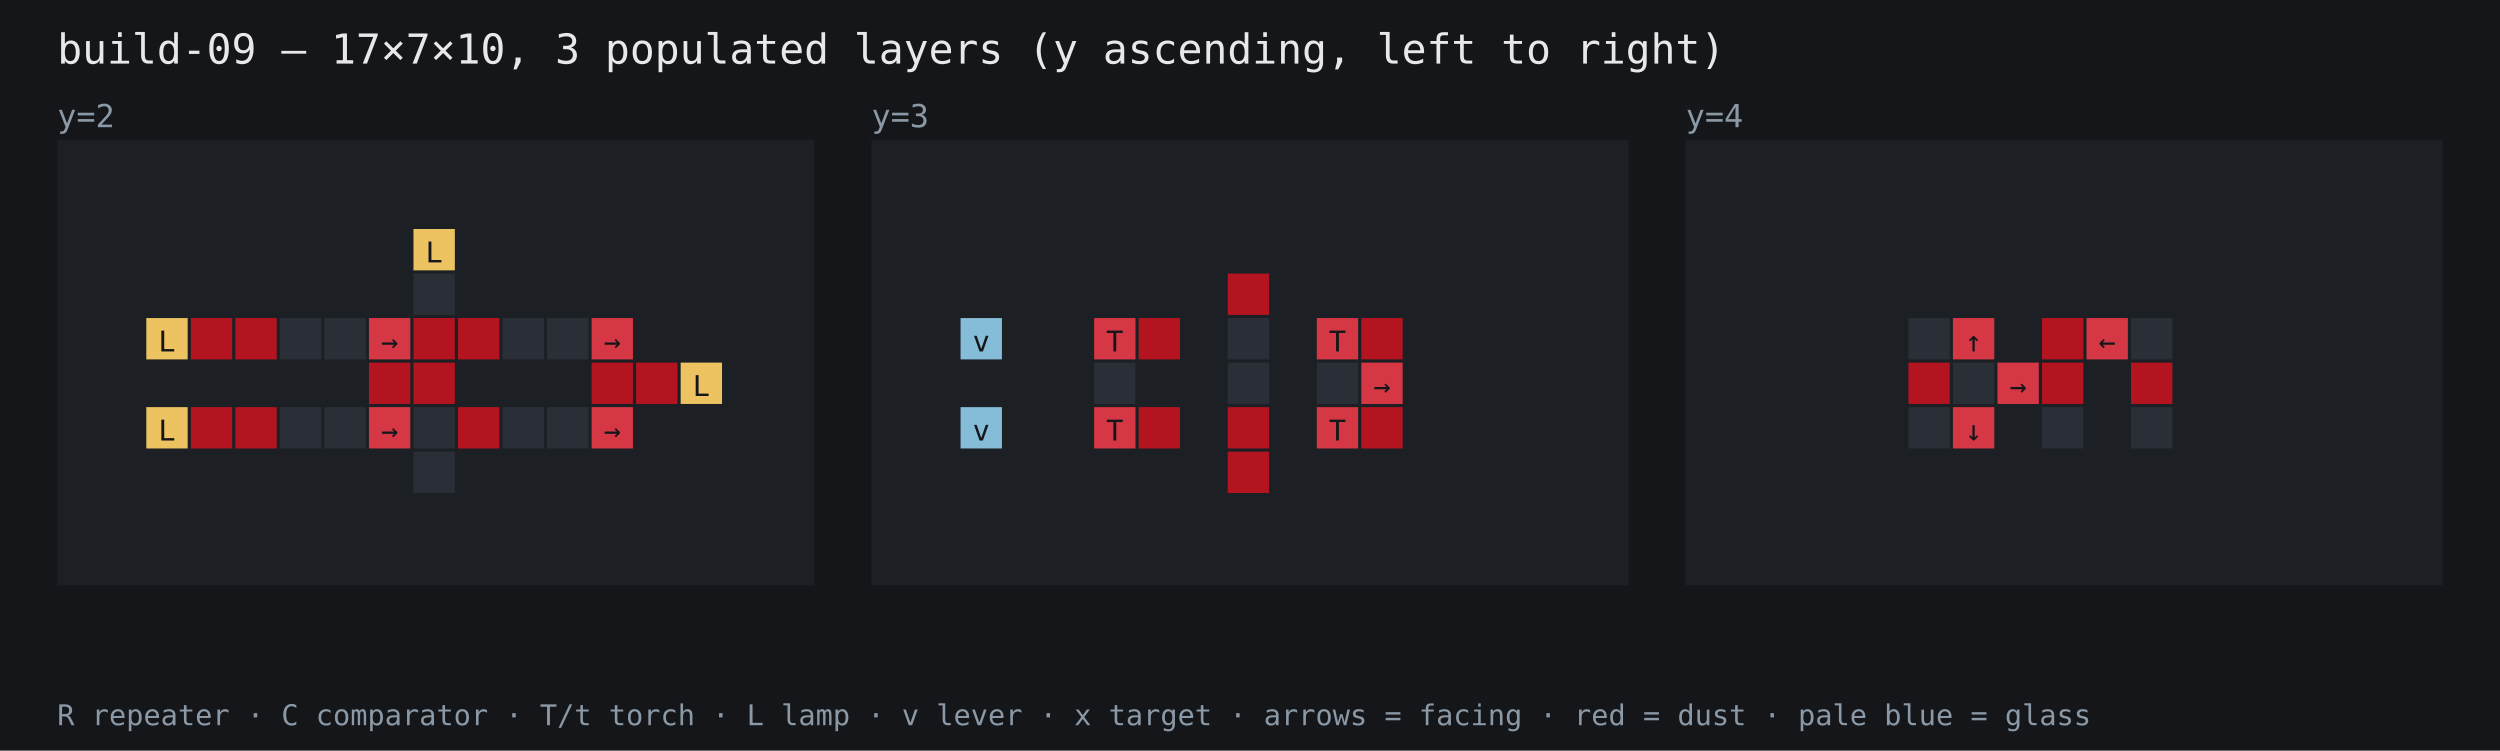
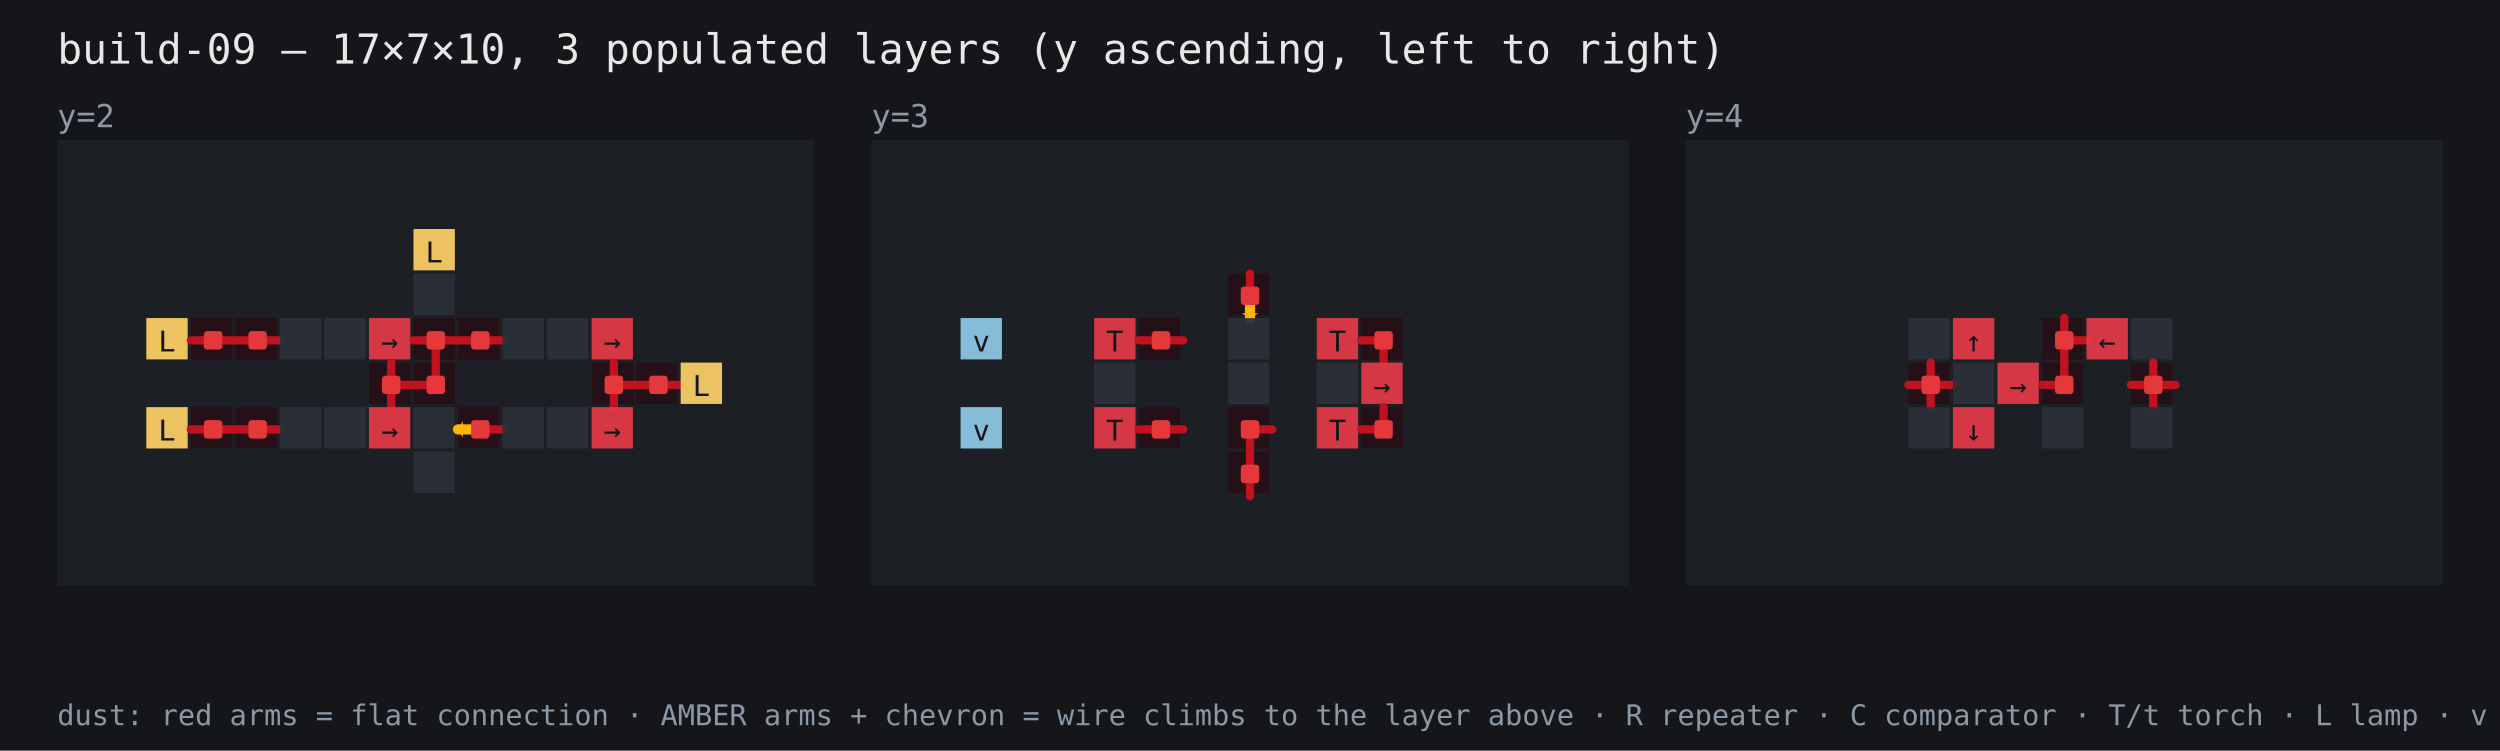
<svg xmlns="http://www.w3.org/2000/svg" width="786" height="236" viewBox="0 0 786 236" font-family="ui-monospace,monospace">
  <rect width="786" height="236" fill="#14161a" />
  <text x="18" y="20" fill="#e8e8e8" font-size="13">build-09 — 17×7×10, 3 populated layers (y ascending, left to right)</text>
  <text x="18" y="40" fill="#8b98a5" font-size="10">y=2</text>
  <rect x="18" y="44" width="238" height="140" fill="#1c1f24" />
  <rect x="46" y="100" width="13" height="13" fill="#ffd166" opacity="0.92" />
  <text x="52.5" y="110.5" fill="#14161a" font-size="9" text-anchor="middle">L</text>
  <rect x="46" y="128" width="13" height="13" fill="#ffd166" opacity="0.92" />
  <text x="52.5" y="138.5" fill="#14161a" font-size="9" text-anchor="middle">L</text>
-   <rect x="60" y="100" width="13" height="13" fill="#c1121f" opacity="0.92" />
-   <rect x="60" y="128" width="13" height="13" fill="#c1121f" opacity="0.92" />
-   <rect x="74" y="100" width="13" height="13" fill="#c1121f" opacity="0.92" />
-   <rect x="74" y="128" width="13" height="13" fill="#c1121f" opacity="0.92" />
+   <rect x="60" y="100" width="13" height="13" fill="#241016" />
+   <line x1="67.0" y1="107.0" x2="74.0" y2="107.0" stroke="#c1121f" stroke-width="2.6" stroke-linecap="round" />
+   <line x1="67.0" y1="107.0" x2="60.0" y2="107.0" stroke="#c1121f" stroke-width="2.6" stroke-linecap="round" />
+   <rect x="64.1" y="104.1" width="5.8" height="5.8" rx="1" fill="#e5383b" />
+   <rect x="60" y="128" width="13" height="13" fill="#241016" />
+   <line x1="67.0" y1="135.0" x2="74.0" y2="135.0" stroke="#c1121f" stroke-width="2.6" stroke-linecap="round" />
+   <line x1="67.0" y1="135.0" x2="60.0" y2="135.0" stroke="#c1121f" stroke-width="2.6" stroke-linecap="round" />
+   <rect x="64.1" y="132.1" width="5.8" height="5.8" rx="1" fill="#e5383b" />
+   <rect x="74" y="100" width="13" height="13" fill="#241016" />
+   <line x1="81.0" y1="107.0" x2="88.0" y2="107.0" stroke="#c1121f" stroke-width="2.6" stroke-linecap="round" />
+   <line x1="81.0" y1="107.0" x2="74.0" y2="107.0" stroke="#c1121f" stroke-width="2.6" stroke-linecap="round" />
+   <rect x="78.1" y="104.1" width="5.8" height="5.8" rx="1" fill="#e5383b" />
+   <rect x="74" y="128" width="13" height="13" fill="#241016" />
+   <line x1="81.0" y1="135.0" x2="88.0" y2="135.0" stroke="#c1121f" stroke-width="2.6" stroke-linecap="round" />
+   <line x1="81.0" y1="135.0" x2="74.0" y2="135.0" stroke="#c1121f" stroke-width="2.6" stroke-linecap="round" />
+   <rect x="78.1" y="132.1" width="5.8" height="5.8" rx="1" fill="#e5383b" />
  <rect x="88" y="100" width="13" height="13" fill="#2b3038" opacity="0.92" />
  <rect x="88" y="128" width="13" height="13" fill="#2b3038" opacity="0.92" />
  <rect x="102" y="100" width="13" height="13" fill="#2b3038" opacity="0.92" />
  <rect x="102" y="128" width="13" height="13" fill="#2b3038" opacity="0.92" />
  <rect x="116" y="100" width="13" height="13" fill="#e63946" opacity="0.92" />
  <text x="122.5" y="110.5" fill="#14161a" font-size="9" text-anchor="middle">→</text>
-   <rect x="116" y="114" width="13" height="13" fill="#c1121f" opacity="0.92" />
+   <rect x="116" y="114" width="13" height="13" fill="#241016" />
+   <line x1="123.0" y1="121.0" x2="123.0" y2="114.0" stroke="#c1121f" stroke-width="2.6" stroke-linecap="round" />
+   <line x1="123.0" y1="121.0" x2="123.0" y2="128.0" stroke="#c1121f" stroke-width="2.6" stroke-linecap="round" />
+   <line x1="123.0" y1="121.0" x2="130.0" y2="121.0" stroke="#c1121f" stroke-width="2.6" stroke-linecap="round" />
+   <rect x="120.1" y="118.1" width="5.8" height="5.8" rx="1" fill="#e5383b" />
  <rect x="116" y="128" width="13" height="13" fill="#e63946" opacity="0.92" />
  <text x="122.5" y="138.5" fill="#14161a" font-size="9" text-anchor="middle">→</text>
  <rect x="130" y="72" width="13" height="13" fill="#ffd166" opacity="0.92" />
  <text x="136.5" y="82.5" fill="#14161a" font-size="9" text-anchor="middle">L</text>
  <rect x="130" y="86" width="13" height="13" fill="#2b3038" opacity="0.92" />
-   <rect x="130" y="100" width="13" height="13" fill="#c1121f" opacity="0.92" />
-   <rect x="130" y="114" width="13" height="13" fill="#c1121f" opacity="0.92" />
+   <rect x="130" y="100" width="13" height="13" fill="#241016" />
+   <line x1="137.0" y1="107.0" x2="137.0" y2="114.0" stroke="#c1121f" stroke-width="2.6" stroke-linecap="round" />
+   <line x1="137.0" y1="107.0" x2="144.0" y2="107.0" stroke="#c1121f" stroke-width="2.6" stroke-linecap="round" />
+   <line x1="137.0" y1="107.0" x2="130.0" y2="107.0" stroke="#c1121f" stroke-width="2.6" stroke-linecap="round" />
+   <rect x="134.1" y="104.1" width="5.8" height="5.8" rx="1" fill="#e5383b" />
+   <rect x="130" y="114" width="13" height="13" fill="#241016" />
+   <line x1="137.0" y1="121.0" x2="137.0" y2="114.0" stroke="#c1121f" stroke-width="2.6" stroke-linecap="round" />
+   <line x1="137.0" y1="121.0" x2="130.0" y2="121.0" stroke="#c1121f" stroke-width="2.6" stroke-linecap="round" />
+   <rect x="134.1" y="118.1" width="5.8" height="5.8" rx="1" fill="#e5383b" />
  <rect x="130" y="128" width="13" height="13" fill="#2b3038" opacity="0.92" />
  <rect x="130" y="142" width="13" height="13" fill="#2b3038" opacity="0.92" />
-   <rect x="144" y="100" width="13" height="13" fill="#c1121f" opacity="0.92" />
-   <rect x="144" y="128" width="13" height="13" fill="#c1121f" opacity="0.92" />
+   <rect x="144" y="100" width="13" height="13" fill="#241016" />
+   <line x1="151.0" y1="107.0" x2="158.0" y2="107.0" stroke="#c1121f" stroke-width="2.6" stroke-linecap="round" />
+   <line x1="151.0" y1="107.0" x2="144.0" y2="107.0" stroke="#c1121f" stroke-width="2.6" stroke-linecap="round" />
+   <rect x="148.1" y="104.1" width="5.8" height="5.8" rx="1" fill="#e5383b" />
+   <rect x="144" y="128" width="13" height="13" fill="#241016" />
+   <line x1="151.0" y1="135.0" x2="158.0" y2="135.0" stroke="#c1121f" stroke-width="2.6" stroke-linecap="round" />
+   <line x1="151.0" y1="135.0" x2="144.0" y2="135.0" stroke="#ffb703" stroke-width="3.2" stroke-linecap="round" />
+   <polygon points="144.0,135.0 145.5,132.4 145.5,137.6" fill="#ffb703" />
+   <rect x="148.1" y="132.1" width="5.8" height="5.8" rx="1" fill="#e5383b" />
  <rect x="158" y="100" width="13" height="13" fill="#2b3038" opacity="0.92" />
  <rect x="158" y="128" width="13" height="13" fill="#2b3038" opacity="0.92" />
  <rect x="172" y="100" width="13" height="13" fill="#2b3038" opacity="0.92" />
  <rect x="172" y="128" width="13" height="13" fill="#2b3038" opacity="0.92" />
  <rect x="186" y="100" width="13" height="13" fill="#e63946" opacity="0.92" />
  <text x="192.5" y="110.5" fill="#14161a" font-size="9" text-anchor="middle">→</text>
-   <rect x="186" y="114" width="13" height="13" fill="#c1121f" opacity="0.92" />
+   <rect x="186" y="114" width="13" height="13" fill="#241016" />
+   <line x1="193.0" y1="121.0" x2="193.0" y2="114.0" stroke="#c1121f" stroke-width="2.6" stroke-linecap="round" />
+   <line x1="193.0" y1="121.0" x2="193.0" y2="128.0" stroke="#c1121f" stroke-width="2.6" stroke-linecap="round" />
+   <line x1="193.0" y1="121.0" x2="200.0" y2="121.0" stroke="#c1121f" stroke-width="2.6" stroke-linecap="round" />
+   <rect x="190.1" y="118.1" width="5.8" height="5.8" rx="1" fill="#e5383b" />
  <rect x="186" y="128" width="13" height="13" fill="#e63946" opacity="0.92" />
  <text x="192.5" y="138.5" fill="#14161a" font-size="9" text-anchor="middle">→</text>
-   <rect x="200" y="114" width="13" height="13" fill="#c1121f" opacity="0.92" />
+   <rect x="200" y="114" width="13" height="13" fill="#241016" />
+   <line x1="207.0" y1="121.0" x2="214.0" y2="121.0" stroke="#c1121f" stroke-width="2.6" stroke-linecap="round" />
+   <line x1="207.0" y1="121.0" x2="200.0" y2="121.0" stroke="#c1121f" stroke-width="2.6" stroke-linecap="round" />
+   <rect x="204.1" y="118.1" width="5.8" height="5.8" rx="1" fill="#e5383b" />
  <rect x="214" y="114" width="13" height="13" fill="#ffd166" opacity="0.92" />
  <text x="220.5" y="124.5" fill="#14161a" font-size="9" text-anchor="middle">L</text>
  <text x="274" y="40" fill="#8b98a5" font-size="10">y=3</text>
  <rect x="274" y="44" width="238" height="140" fill="#1c1f24" />
  <rect x="302" y="100" width="13" height="13" fill="#8ecae6" opacity="0.92" />
  <text x="308.5" y="110.5" fill="#14161a" font-size="9" text-anchor="middle">v</text>
  <rect x="302" y="128" width="13" height="13" fill="#8ecae6" opacity="0.92" />
  <text x="308.5" y="138.5" fill="#14161a" font-size="9" text-anchor="middle">v</text>
  <rect x="344" y="100" width="13" height="13" fill="#e63946" opacity="0.92" />
  <text x="350.5" y="110.5" fill="#14161a" font-size="9" text-anchor="middle">T</text>
  <rect x="344" y="114" width="13" height="13" fill="#2b3038" opacity="0.92" />
  <rect x="344" y="128" width="13" height="13" fill="#e63946" opacity="0.92" />
  <text x="350.5" y="138.5" fill="#14161a" font-size="9" text-anchor="middle">T</text>
-   <rect x="358" y="100" width="13" height="13" fill="#c1121f" opacity="0.92" />
-   <rect x="358" y="128" width="13" height="13" fill="#c1121f" opacity="0.92" />
-   <rect x="386" y="86" width="13" height="13" fill="#c1121f" opacity="0.92" />
+   <rect x="358" y="100" width="13" height="13" fill="#241016" />
+   <line x1="365.0" y1="107.0" x2="372.0" y2="107.0" stroke="#c1121f" stroke-width="2.6" stroke-linecap="round" />
+   <line x1="365.0" y1="107.0" x2="358.0" y2="107.0" stroke="#c1121f" stroke-width="2.6" stroke-linecap="round" />
+   <rect x="362.1" y="104.1" width="5.8" height="5.8" rx="1" fill="#e5383b" />
+   <rect x="358" y="128" width="13" height="13" fill="#241016" />
+   <line x1="365.0" y1="135.0" x2="372.0" y2="135.0" stroke="#c1121f" stroke-width="2.6" stroke-linecap="round" />
+   <line x1="365.0" y1="135.0" x2="358.0" y2="135.0" stroke="#c1121f" stroke-width="2.6" stroke-linecap="round" />
+   <rect x="362.1" y="132.1" width="5.8" height="5.8" rx="1" fill="#e5383b" />
+   <rect x="386" y="86" width="13" height="13" fill="#241016" />
+   <line x1="393.0" y1="93.0" x2="393.0" y2="86.0" stroke="#c1121f" stroke-width="2.6" stroke-linecap="round" />
+   <line x1="393.0" y1="93.0" x2="393.0" y2="100.0" stroke="#ffb703" stroke-width="3.2" stroke-linecap="round" />
+   <polygon points="393.0,100.0 390.4,98.5 395.6,98.5" fill="#ffb703" />
+   <rect x="390.1" y="90.1" width="5.8" height="5.8" rx="1" fill="#e5383b" />
  <rect x="386" y="100" width="13" height="13" fill="#2b3038" opacity="0.92" />
  <rect x="386" y="114" width="13" height="13" fill="#2b3038" opacity="0.92" />
-   <rect x="386" y="128" width="13" height="13" fill="#c1121f" opacity="0.92" />
-   <rect x="386" y="142" width="13" height="13" fill="#c1121f" opacity="0.92" />
+   <rect x="386" y="128" width="13" height="13" fill="#241016" />
+   <line x1="393.0" y1="135.0" x2="393.0" y2="142.0" stroke="#c1121f" stroke-width="2.6" stroke-linecap="round" />
+   <line x1="393.0" y1="135.0" x2="400.0" y2="135.0" stroke="#c1121f" stroke-width="2.6" stroke-linecap="round" />
+   <rect x="390.1" y="132.1" width="5.8" height="5.8" rx="1" fill="#e5383b" />
+   <rect x="386" y="142" width="13" height="13" fill="#241016" />
+   <line x1="393.0" y1="149.0" x2="393.0" y2="142.0" stroke="#c1121f" stroke-width="2.6" stroke-linecap="round" />
+   <line x1="393.0" y1="149.0" x2="393.0" y2="156.0" stroke="#c1121f" stroke-width="2.6" stroke-linecap="round" />
+   <rect x="390.1" y="146.1" width="5.8" height="5.8" rx="1" fill="#e5383b" />
  <rect x="414" y="100" width="13" height="13" fill="#e63946" opacity="0.92" />
  <text x="420.5" y="110.5" fill="#14161a" font-size="9" text-anchor="middle">T</text>
  <rect x="414" y="114" width="13" height="13" fill="#2b3038" opacity="0.92" />
  <rect x="414" y="128" width="13" height="13" fill="#e63946" opacity="0.92" />
  <text x="420.5" y="138.5" fill="#14161a" font-size="9" text-anchor="middle">T</text>
-   <rect x="428" y="100" width="13" height="13" fill="#c1121f" opacity="0.92" />
+   <rect x="428" y="100" width="13" height="13" fill="#241016" />
+   <line x1="435.0" y1="107.0" x2="435.0" y2="114.0" stroke="#c1121f" stroke-width="2.6" stroke-linecap="round" />
+   <line x1="435.0" y1="107.0" x2="428.0" y2="107.0" stroke="#c1121f" stroke-width="2.6" stroke-linecap="round" />
+   <rect x="432.1" y="104.1" width="5.8" height="5.8" rx="1" fill="#e5383b" />
  <rect x="428" y="114" width="13" height="13" fill="#e63946" opacity="0.92" />
  <text x="434.5" y="124.5" fill="#14161a" font-size="9" text-anchor="middle">→</text>
-   <rect x="428" y="128" width="13" height="13" fill="#c1121f" opacity="0.92" />
+   <rect x="428" y="128" width="13" height="13" fill="#241016" />
+   <line x1="435.0" y1="135.0" x2="435.0" y2="128.0" stroke="#c1121f" stroke-width="2.6" stroke-linecap="round" />
+   <line x1="435.0" y1="135.0" x2="428.0" y2="135.0" stroke="#c1121f" stroke-width="2.6" stroke-linecap="round" />
+   <rect x="432.1" y="132.1" width="5.8" height="5.8" rx="1" fill="#e5383b" />
  <text x="530" y="40" fill="#8b98a5" font-size="10">y=4</text>
  <rect x="530" y="44" width="238" height="140" fill="#1c1f24" />
  <rect x="600" y="100" width="13" height="13" fill="#2b3038" opacity="0.92" />
-   <rect x="600" y="114" width="13" height="13" fill="#c1121f" opacity="0.92" />
+   <rect x="600" y="114" width="13" height="13" fill="#241016" />
+   <line x1="607.0" y1="121.0" x2="607.0" y2="114.0" stroke="#c1121f" stroke-width="2.6" stroke-linecap="round" />
+   <line x1="607.0" y1="121.0" x2="607.0" y2="128.0" stroke="#c1121f" stroke-width="2.6" stroke-linecap="round" />
+   <line x1="607.0" y1="121.0" x2="614.0" y2="121.0" stroke="#c1121f" stroke-width="2.6" stroke-linecap="round" />
+   <line x1="607.0" y1="121.0" x2="600.0" y2="121.0" stroke="#c1121f" stroke-width="2.6" stroke-linecap="round" />
+   <rect x="604.1" y="118.1" width="5.8" height="5.8" rx="1" fill="#e5383b" />
  <rect x="600" y="128" width="13" height="13" fill="#2b3038" opacity="0.92" />
  <rect x="614" y="100" width="13" height="13" fill="#e63946" opacity="0.92" />
  <text x="620.5" y="110.5" fill="#14161a" font-size="9" text-anchor="middle">↑</text>
  <rect x="614" y="114" width="13" height="13" fill="#2b3038" opacity="0.92" />
  <rect x="614" y="128" width="13" height="13" fill="#e63946" opacity="0.92" />
  <text x="620.5" y="138.5" fill="#14161a" font-size="9" text-anchor="middle">↓</text>
  <rect x="628" y="114" width="13" height="13" fill="#e63946" opacity="0.92" />
  <text x="634.5" y="124.5" fill="#14161a" font-size="9" text-anchor="middle">→</text>
-   <rect x="642" y="100" width="13" height="13" fill="#c1121f" opacity="0.92" />
-   <rect x="642" y="114" width="13" height="13" fill="#c1121f" opacity="0.92" />
+   <rect x="642" y="100" width="13" height="13" fill="#241016" />
+   <line x1="649.0" y1="107.0" x2="649.0" y2="100.0" stroke="#c1121f" stroke-width="2.6" stroke-linecap="round" />
+   <line x1="649.0" y1="107.0" x2="649.0" y2="114.0" stroke="#c1121f" stroke-width="2.6" stroke-linecap="round" />
+   <line x1="649.0" y1="107.0" x2="656.0" y2="107.0" stroke="#c1121f" stroke-width="2.6" stroke-linecap="round" />
+   <rect x="646.1" y="104.1" width="5.8" height="5.8" rx="1" fill="#e5383b" />
+   <rect x="642" y="114" width="13" height="13" fill="#241016" />
+   <line x1="649.0" y1="121.0" x2="649.0" y2="114.0" stroke="#c1121f" stroke-width="2.6" stroke-linecap="round" />
+   <line x1="649.0" y1="121.0" x2="642.0" y2="121.0" stroke="#c1121f" stroke-width="2.6" stroke-linecap="round" />
+   <rect x="646.1" y="118.1" width="5.8" height="5.8" rx="1" fill="#e5383b" />
  <rect x="642" y="128" width="13" height="13" fill="#2b3038" opacity="0.92" />
  <rect x="656" y="100" width="13" height="13" fill="#e63946" opacity="0.92" />
  <text x="662.5" y="110.5" fill="#14161a" font-size="9" text-anchor="middle">←</text>
  <rect x="670" y="100" width="13" height="13" fill="#2b3038" opacity="0.92" />
-   <rect x="670" y="114" width="13" height="13" fill="#c1121f" opacity="0.92" />
+   <rect x="670" y="114" width="13" height="13" fill="#241016" />
+   <line x1="677.0" y1="121.0" x2="677.0" y2="114.0" stroke="#c1121f" stroke-width="2.6" stroke-linecap="round" />
+   <line x1="677.0" y1="121.0" x2="677.0" y2="128.0" stroke="#c1121f" stroke-width="2.6" stroke-linecap="round" />
+   <line x1="677.0" y1="121.0" x2="684.0" y2="121.0" stroke="#c1121f" stroke-width="2.6" stroke-linecap="round" />
+   <line x1="677.0" y1="121.0" x2="670.0" y2="121.0" stroke="#c1121f" stroke-width="2.6" stroke-linecap="round" />
+   <rect x="674.1" y="118.1" width="5.8" height="5.8" rx="1" fill="#e5383b" />
  <rect x="670" y="128" width="13" height="13" fill="#2b3038" opacity="0.92" />
-   <text x="18" y="228" fill="#8b98a5" font-size="9">R repeater · C comparator · T/t torch · L lamp · v lever · x target · arrows = facing · red = dust · pale blue = glass</text>
+   <text x="18" y="228" fill="#8b98a5" font-size="9">dust: red arms = flat connection · AMBER arms + chevron = wire climbs to the layer above · R repeater · C comparator · T/t torch · L lamp · v lever · x target · arrows on R/C/t = facing · pale blue = glass</text>
</svg>
